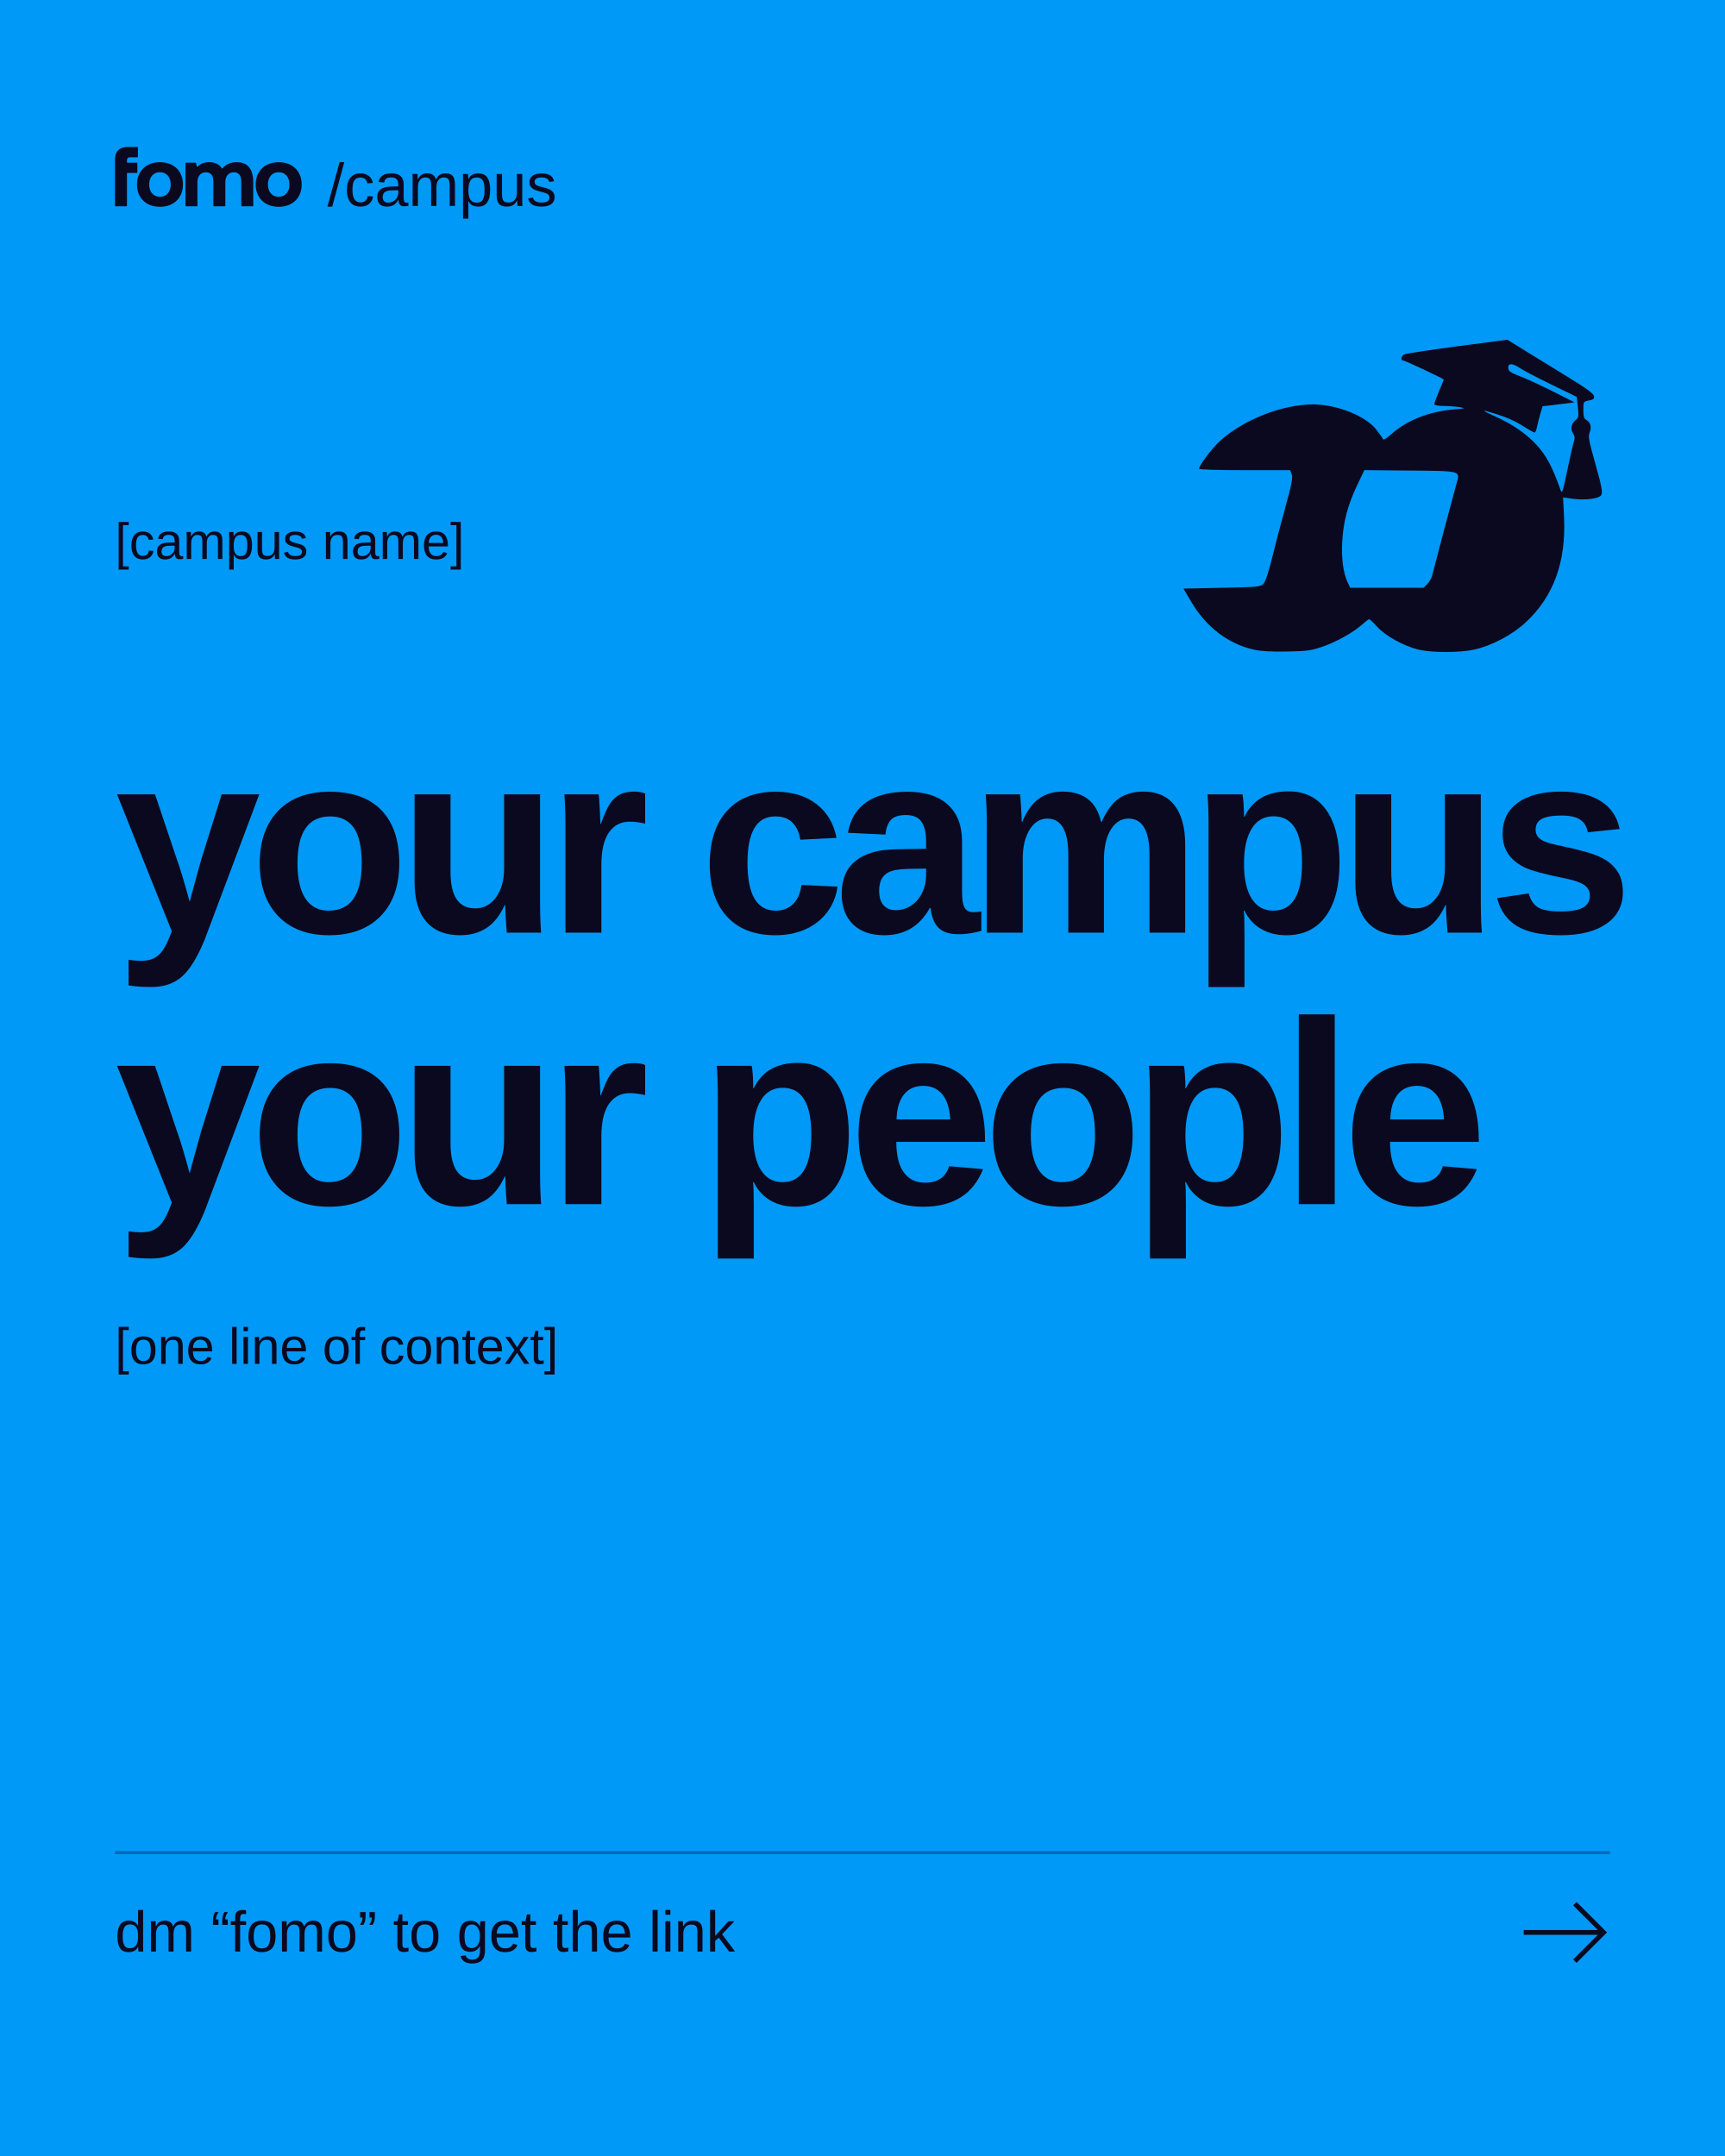
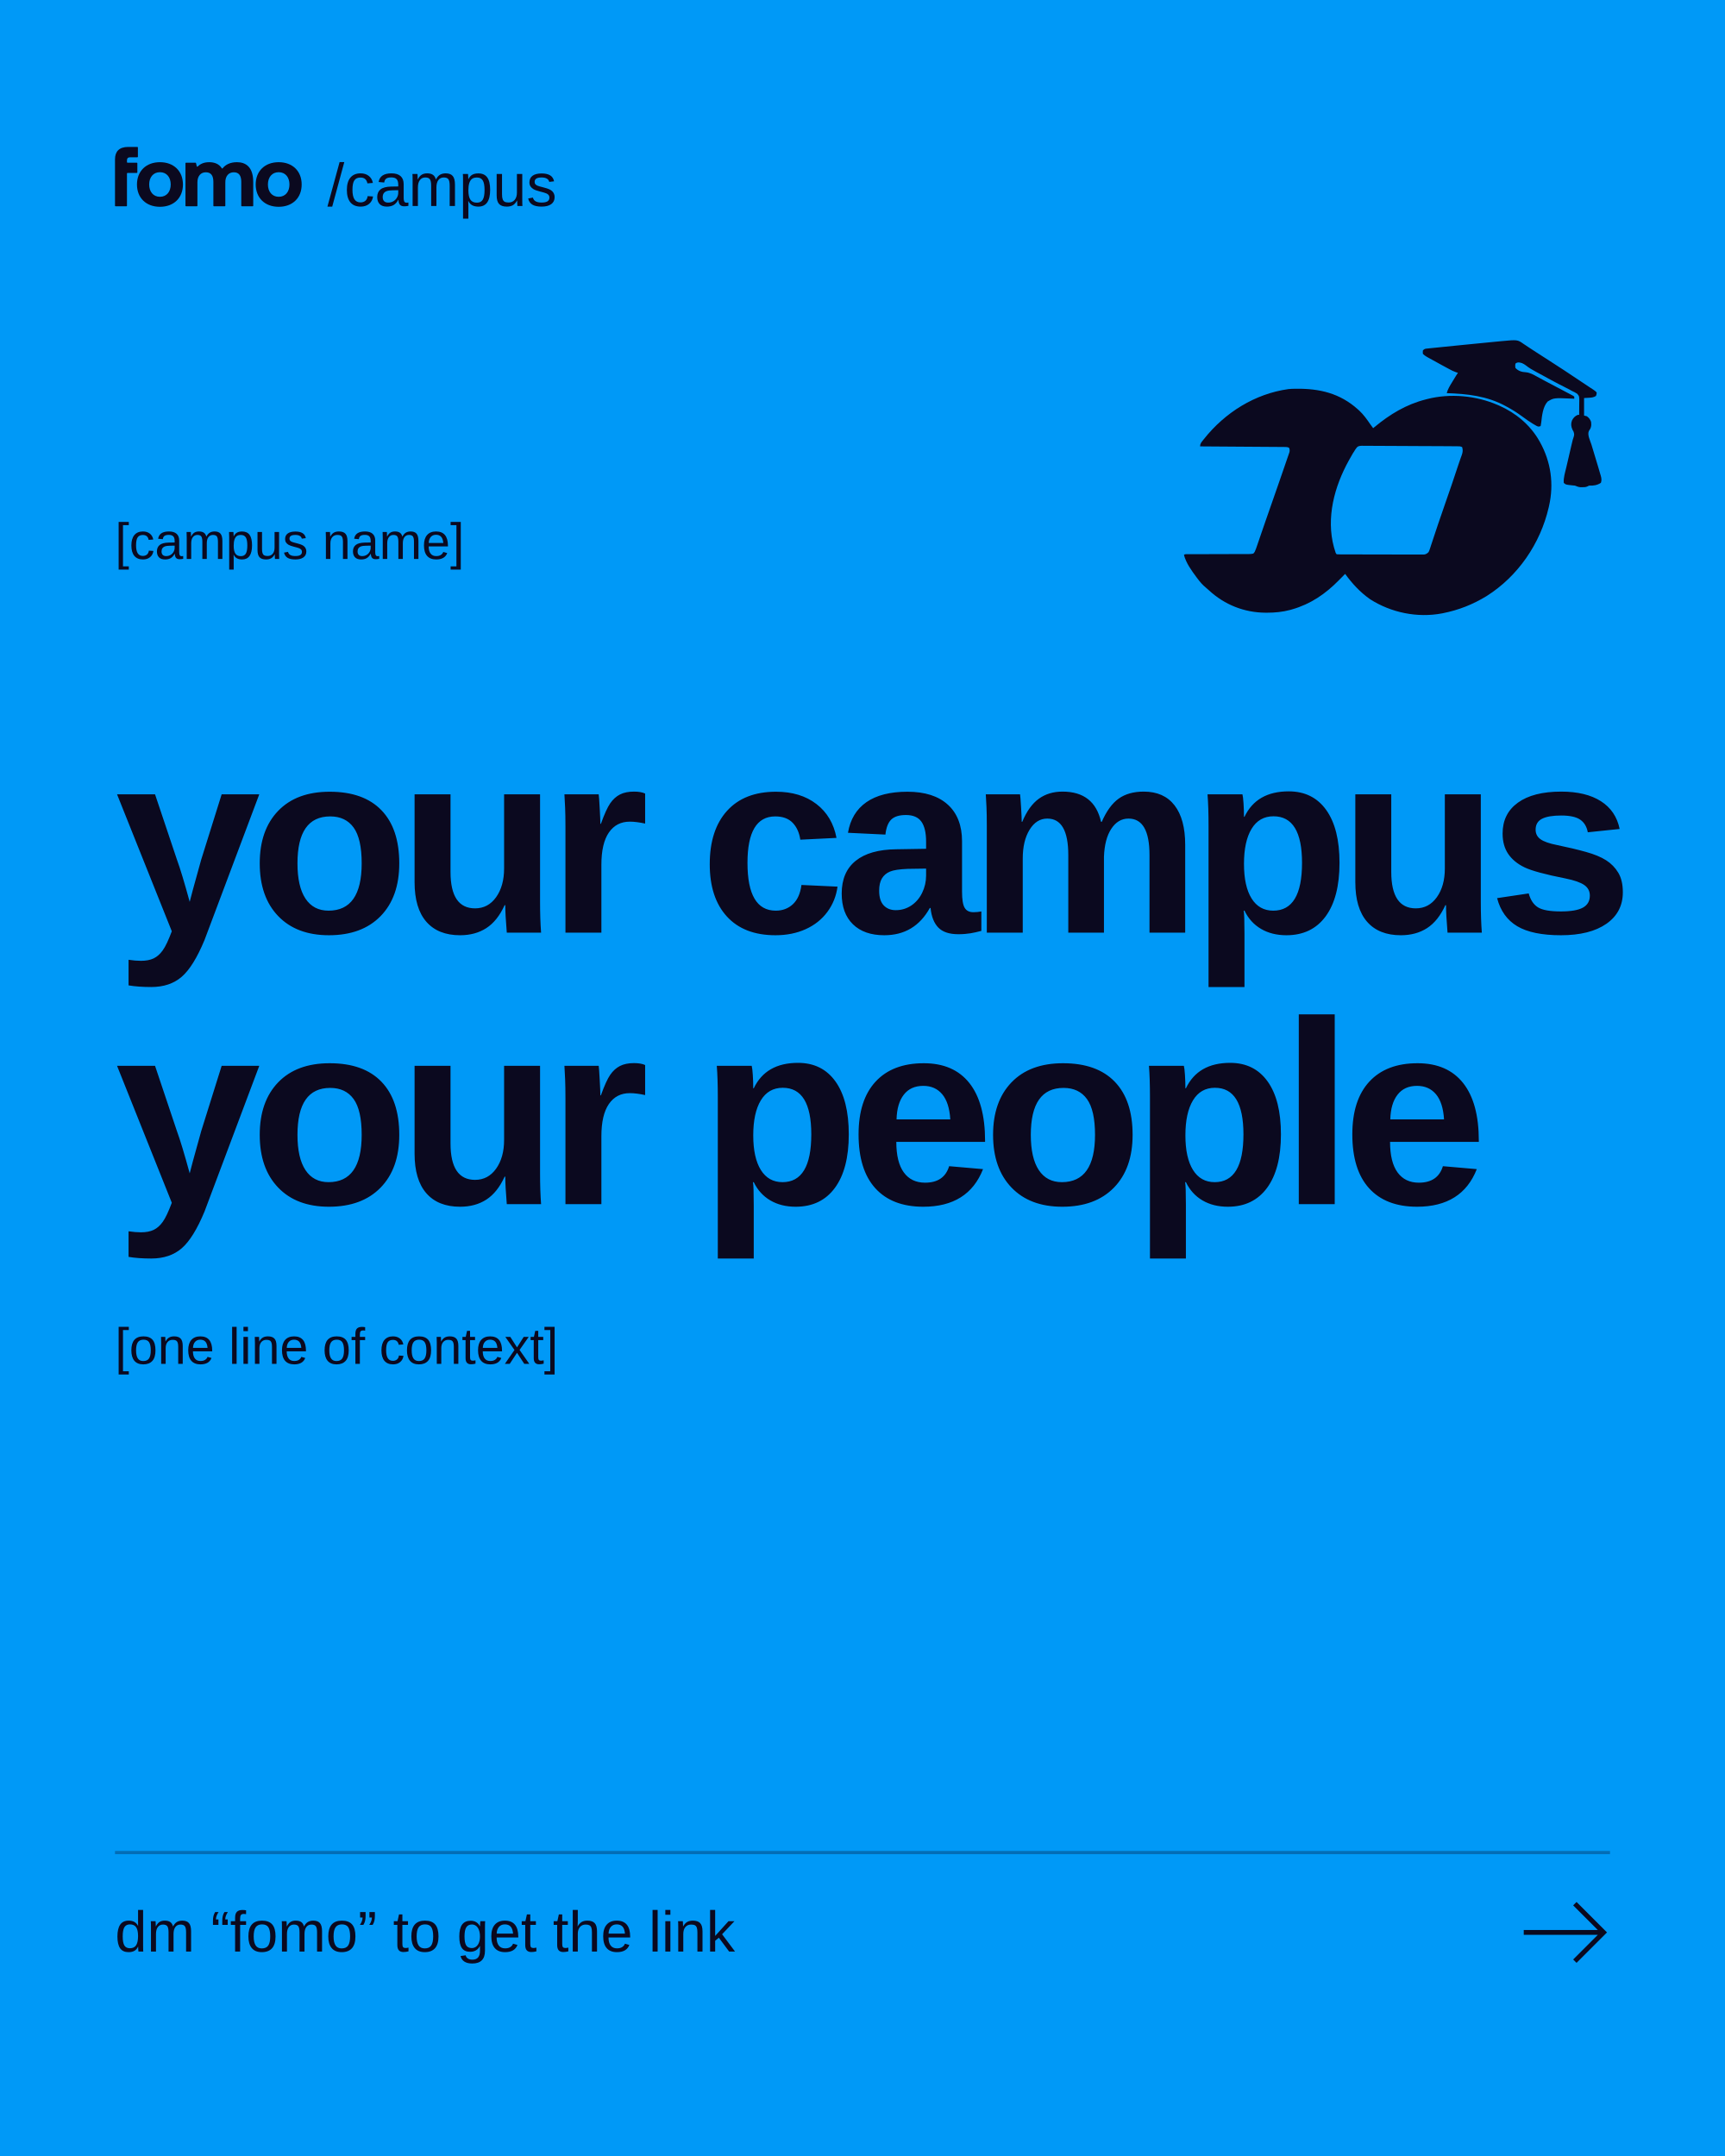
<svg xmlns="http://www.w3.org/2000/svg" xmlns:xlink="http://www.w3.org/1999/xlink" width="1080" height="1350" viewBox="0 0 1080 1350" role="img" aria-labelledby="title description">
  <defs>
    <style>text{font-family:Aeonik,Arial,sans-serif} .headline{font-size:164px;font-weight:700;letter-spacing:-7px} .label{font-size:32px;font-weight:500} .context{font-size:32px;font-weight:400}</style>
-     <symbol id="fomo-campus-mark" viewBox="0 0 277 209">
-       <path fill="currentColor" fill-rule="evenodd" d="M50.000,202.454 C33.705,198.818 19.538,188.090 10.253,172.354 L5.029,163.500 L29.489,163.000 C52.331,162.533 54.082,162.366 55.966,160.480 C57.311,159.134 59.166,153.631 61.529,143.980 C63.479,136.016 67.321,121.352 70.067,111.393 C74.100,96.764 74.866,92.778 74.054,90.643 L73.050,88.000 L44.025,88.000 C28.061,88.000 15.000,87.620 15.000,87.155 C15.000,84.902 23.310,73.879 28.577,69.146 C43.517,55.719 68.036,46.109 87.500,46.052 C102.601,46.008 121.019,53.288 127.932,62.034 C130.068,64.735 132.006,67.518 132.239,68.217 C132.507,69.020 134.620,67.729 137.974,64.713 C147.433,56.208 162.121,50.459 177.500,49.241 C184.793,48.664 185.146,48.542 181.500,47.861 C179.300,47.451 174.688,47.089 171.250,47.058 C166.932,47.018 165.008,46.614 165.027,45.750 C165.042,45.062 166.392,41.363 168.027,37.529 C169.662,33.695 171.000,30.400 171.000,30.207 C171.000,29.668 146.162,18.000 145.013,18.000 C143.327,18.000 143.878,15.133 145.750,14.166 C146.713,13.669 161.900,11.356 179.500,9.026 L211.500,4.790 L222.500,11.582 C228.550,15.318 240.925,22.925 250.000,28.486 C262.075,35.887 266.584,39.173 266.812,40.742 C267.067,42.496 266.477,43.008 263.562,43.554 C260.006,44.221 260.000,44.232 260.000,49.576 C260.000,53.844 260.392,55.139 261.932,55.964 C264.577,57.379 265.412,60.590 264.014,63.967 C263.006,66.401 263.472,69.011 267.423,83.051 C272.488,101.050 272.805,103.499 270.250,104.866 C267.154,106.523 259.669,107.120 253.291,106.219 L247.082,105.342 L247.691,118.089 C249.045,146.383 241.051,168.416 223.477,184.828 C214.722,193.004 201.645,199.940 190.303,202.424 C181.154,204.427 163.526,204.448 155.114,202.465 C145.752,200.258 133.808,193.693 128.583,187.881 C126.169,185.197 123.868,183.000 123.468,183.000 C123.069,183.000 121.062,184.519 119.007,186.375 C113.386,191.453 102.467,197.553 93.500,200.625 C86.454,203.039 83.772,203.397 71.000,203.635 C61.080,203.819 54.447,203.446 50.000,202.454 Z M160.505,160.586 C161.832,159.258 163.208,156.896 163.563,155.336 C164.261,152.261 177.252,103.223 179.227,96.207 C181.451,88.309 182.304,88.537 149.321,88.235 L120.360,87.970 L115.721,97.735 C109.729,110.347 106.933,121.000 106.271,133.746 C105.708,144.571 106.940,153.710 109.760,159.622 L111.370,163.000 L134.731,163.000 L158.091,163.000 L160.505,160.586 Z M250.034,86.896 C251.680,78.978 253.459,71.229 253.988,69.675 C254.713,67.543 254.566,66.268 253.391,64.474 C251.558,61.676 252.287,58.234 255.204,55.922 C256.976,54.518 257.119,53.620 256.495,47.800 L255.794,41.256 L239.647,33.406 C230.766,29.089 221.572,24.264 219.216,22.684 C214.490,19.516 211.678,19.728 212.180,23.213 C212.430,24.953 214.020,26.003 219.500,28.049 C223.350,29.486 232.777,33.823 240.449,37.688 L254.398,44.713 L249.949,45.317 C247.502,45.649 242.915,46.215 239.755,46.575 L234.009,47.229 L232.535,52.193 C231.725,54.923 230.772,58.697 230.419,60.579 C230.066,62.460 229.386,64.000 228.908,64.000 C228.430,64.000 225.645,62.468 222.718,60.597 C216.518,56.630 211.811,54.499 203.500,51.895 C194.387,49.040 194.604,49.632 204.245,53.924 C214.738,58.595 224.093,65.085 230.327,72.018 C236.619,79.017 240.381,86.148 245.558,100.893 C246.418,103.343 246.979,101.588 250.034,86.896 Z" />
+     <symbol id="fomo-campus-mark" viewBox="0 0 620 415">
+       <g fill="currentColor" fill-rule="evenodd">
+         <path d="M0 0 C0.381 0.25 0.381 0.25 2.306 1.515 C3.878 2.55 5.442 3.598 6.998 4.657 C9.732 6.515 12.509 8.298 15.292 10.079 C17.399 11.43 19.495 12.796 21.59 14.164 C24.88 16.307 28.187 18.422 31.504 20.523 C49.106 31.686 66.441 43.242 83.757 54.843 C87.17 57.13 90.585 59.413 94.013 61.676 C94.574 62.047 95.136 62.418 95.714 62.8 C97.17 63.763 98.628 64.722 100.087 65.682 C102.25 67.187 102.25 67.187 104.25 69.188 C104.125 71.688 104.125 71.688 103.25 74.188 C99.92 76.466 96.412 76.605 92.5 76.812 C91.469 76.874 91.469 76.874 86.25 77.188 C86.25 85.438 86.25 93.688 86.25 102.188 C87.57 102.517 88.89 102.847 90.25 103.188 C93.186 105.388 95.078 107.671 96.25 111.188 C96.961 116.546 96.293 120.019 93.027 124.352 C90.708 129.829 95.015 138.1 96.688 143.375 C99.934 153.769 103.084 164.192 106.126 174.648 C106.582 176.211 107.043 177.773 107.508 179.334 C108.163 181.539 108.804 183.747 109.441 185.957 C109.64 186.614 109.838 187.272 110.043 187.949 C111.102 191.689 111.539 194.473 110.25 198.188 C104.979 201.712 99.412 202.434 93.25 202.188 C92.944 202.349 92.944 202.349 91.395 203.164 C88.732 204.435 86.752 204.454 83.812 204.438 C82.886 204.443 81.959 204.448 81.004 204.453 C78.072 204.17 75.954 203.315 73.25 202.188 C71.039 201.879 71.039 201.879 68.875 201.75 C59.926 200.789 59.926 200.789 57.25 198.188 C56.676 190.935 59.254 183.051 60.902 176.047 C61.166 174.91 61.428 173.773 61.691 172.635 C62.238 170.271 62.788 167.908 63.343 165.546 C64.049 162.533 64.748 159.518 65.444 156.502 C66.114 153.6 66.79 150.698 67.465 147.797 C67.589 147.259 67.589 147.259 68.219 144.539 C70.17 136.237 70.17 136.237 71.436 132.618 C72.439 129.624 72.221 128.175 71.25 125.188 C70.734 124.259 70.219 123.331 69.688 122.375 C67.648 117.853 67.231 113.939 68.977 109.227 C71.014 105.3 73.119 103.036 77.25 101.188 C77.91 101.188 78.57 101.188 79.25 101.188 C79.33 97.308 79.35 93.434 79.317 89.554 C79.314 88.237 79.327 86.92 79.356 85.603 C79.581 74.805 79.581 74.805 76.586 71.166 C74.22 69.539 71.868 68.365 69.25 67.188 C67.39 66.189 65.532 65.186 63.676 64.18 C62.166 63.406 60.657 62.632 59.143 61.865 C56.393 60.469 53.652 59.054 50.91 57.641 C50.353 57.354 49.796 57.067 49.223 56.772 C41.778 52.927 34.443 48.882 27.102 44.844 C24.172 43.233 21.236 41.643 18.273 40.094 C12.833 37.246 7.855 34.277 3.02 30.48 C-0.601 27.835 -4.037 26.039 -8.625 26.438 C-10.75 27.188 -10.75 27.188 -11.75 28.188 C-12.125 31 -12.125 31 -11.75 34.188 C-7.513 38.673 -2.735 40.104 3.273 40.398 C9.259 41.042 13.924 43.743 19.125 46.625 C20.657 47.45 22.189 48.275 23.722 49.099 C25.262 49.929 26.798 50.767 28.334 51.605 C31.714 53.44 35.119 55.223 38.531 56.998 C41.6 58.598 44.657 60.22 47.714 61.844 C50.058 63.086 52.407 64.318 54.756 65.549 C57.322 66.898 59.879 68.263 62.438 69.625 C62.925 69.879 62.925 69.879 65.395 71.166 C66.289 71.646 67.184 72.126 68.105 72.621 C68.906 73.044 69.707 73.468 70.532 73.904 C71.099 74.328 71.666 74.751 72.25 75.188 C72.25 76.177 72.25 77.168 72.25 78.188 C71.151 78.125 70.052 78.063 68.92 77.999 C43.085 76.883 43.085 76.883 34.25 82.188 C27.439 89.664 26.212 102.172 25.144 111.841 C24.906 113.925 24.906 113.925 24.25 117.188 C21.25 118.188 21.25 118.188 18.527 116.992 C17.406 116.363 16.294 115.718 15.188 115.062 C14.58 114.71 13.972 114.357 13.346 113.994 C8.089 110.861 3.173 107.315 -1.75 103.688 C-9.148 98.237 -16.625 93.466 -24.75 89.188 C-25.316 88.881 -25.883 88.575 -26.466 88.259 C-52.526 74.198 -80.598 71.188 -109.75 70.188 C-108.162 64.183 -104.98 59.26 -101.75 54 C-101.203 53.098 -100.657 52.197 -100.094 51.268 C-95.861 44.3 -95.861 44.3 -93.75 41.188 C-94.612 40.923 -95.473 40.659 -96.361 40.387 C-99.744 39.256 -102.842 37.695 -105.969 35.992 C-106.545 35.683 -107.121 35.375 -107.714 35.056 C-109.562 34.063 -111.406 33.063 -113.25 32.062 C-114.516 31.379 -115.782 30.696 -117.048 30.013 C-123.518 26.517 -129.979 23.004 -136.375 19.375 C-136.646 19.222 -136.646 19.222 -138.018 18.447 C-140.228 17.172 -141.932 16.005 -143.75 14.188 C-144 11.688 -144 11.688 -143.75 9.188 C-141.368 6.806 -140.56 6.841 -137.29 6.505 C-136.35 6.404 -135.41 6.303 -134.442 6.199 C-133.924 6.148 -133.924 6.148 -131.301 5.891 C-130.209 5.776 -129.117 5.662 -127.991 5.545 C-124.98 5.23 -121.968 4.927 -118.955 4.627 C-116.426 4.374 -113.899 4.115 -111.371 3.855 C-103.213 3.02 -95.052 2.208 -86.891 1.4 C-84.737 1.186 -82.584 0.972 -80.43 0.757 C-71.143 -0.17 -61.855 -1.084 -52.566 -1.986 C-50.513 -2.186 -48.46 -2.388 -46.408 -2.591 C-43.148 -2.912 -39.887 -3.226 -36.627 -3.536 C-34.875 -3.703 -33.123 -3.877 -31.372 -4.051 C-8.751 -6.169 -8.751 -6.169 0 0 Z " fill="currentColor" transform="translate(496.75,16.8125)" id="graduation-cap" />
+         <path d="M0 0 C0.334 -0.005 0.334 -0.005 2.026 -0.03 C35.306 -0.419 64.488 6.477 89.801 29.238 C90.184 29.581 90.184 29.581 92.125 31.312 C98.284 37.128 102.994 43.789 107.761 50.741 C109.059 52.61 110.417 54.431 111.801 56.238 C112.456 55.693 113.11 55.148 113.785 54.586 C135.692 36.436 158.906 22.309 186.801 15.238 C187.536 15.044 188.272 14.849 189.029 14.648 C222.008 6.26 258.766 9.745 289.801 23.238 C290.489 23.536 291.178 23.833 291.887 24.14 C315.49 34.578 335.991 51.705 348.801 74.238 C349.161 74.872 349.521 75.506 349.893 76.159 C365.526 104.281 369.958 135.83 362.801 167.238 C362.629 167.999 362.458 168.76 362.281 169.544 C350.348 221.049 318.521 267.61 273.594 295.941 C254.204 307.791 234.057 315.773 211.801 320.238 C211.502 320.298 211.502 320.298 209.992 320.602 C174.894 327.278 137.487 319.563 107.488 300.426 C93.103 290.303 82.155 278.326 71.801 264.238 C68.857 267.165 65.943 270.117 63.051 273.094 C43.793 292.806 22.475 307.371 -4.262 314.988 C-4.609 315.088 -4.609 315.088 -6.369 315.591 C-17.371 318.551 -28.393 319.631 -39.762 319.613 C-40.365 319.613 -40.969 319.612 -41.591 319.612 C-72.15 319.486 -100.351 308.257 -122.715 287.512 C-124.06 286.281 -125.416 285.061 -126.829 283.909 C-131.425 280.147 -135.019 276.047 -138.574 271.301 C-138.854 270.931 -138.854 270.931 -140.267 269.058 C-147.312 259.582 -155.16 248.829 -158.199 237.238 C-157.199 236.238 -157.199 236.238 -155.554 236.114 C-155.195 236.114 -155.195 236.114 -153.379 236.114 C-152.557 236.111 -151.735 236.109 -150.889 236.106 C-149.981 236.108 -149.073 236.11 -148.137 236.112 C-147.662 236.111 -147.662 236.111 -145.255 236.107 C-143.182 236.103 -141.109 236.101 -139.036 236.1 C-134.637 236.097 -130.239 236.075 -125.84 236.055 C-117.64 236.017 -109.441 235.985 -101.241 235.988 C-95.547 235.99 -89.853 235.965 -84.159 235.926 C-81.984 235.915 -79.81 235.914 -77.635 235.922 C-74.596 235.931 -71.559 235.91 -68.52 235.882 C-67.616 235.892 -66.712 235.902 -65.781 235.913 C-63.48 235.874 -61.431 235.795 -59.199 235.238 C-57.222 232.975 -57.222 232.975 -56.199 230.238 C-56.049 229.877 -56.049 229.877 -55.287 228.046 C-55.034 227.307 -54.781 226.568 -54.52 225.807 C-54.225 224.954 -53.929 224.101 -53.625 223.222 C-53.313 222.303 -53.001 221.384 -52.68 220.438 C-52.345 219.467 -52.01 218.496 -51.665 217.495 C-50.567 214.307 -49.477 211.116 -48.387 207.926 C-47.618 205.689 -46.848 203.452 -46.078 201.216 C-45.688 200.085 -45.299 198.955 -44.91 197.824 C-44.717 197.263 -44.523 196.703 -44.324 196.125 C-43.737 194.417 -43.149 192.708 -42.562 191 C-39.445 181.928 -36.273 172.877 -33.085 163.829 C-30.438 156.305 -27.818 148.772 -25.199 141.238 C-25.01 140.693 -25.01 140.693 -24.05 137.935 C-21.733 131.275 -19.426 124.611 -17.137 117.941 C-16.101 114.925 -15.062 111.911 -14.015 108.9 C-12.847 105.543 -11.696 102.18 -10.547 98.816 C-10.192 97.805 -9.838 96.793 -9.473 95.751 C-9.315 95.284 -9.315 95.284 -8.516 92.923 C-8.236 92.111 -7.956 91.299 -7.668 90.462 C-7.144 87.979 -7.261 86.586 -8.199 84.238 C-10.694 82.991 -12.393 83.1 -15.185 83.08 C-16.24 83.07 -17.294 83.06 -18.381 83.05 C-19.554 83.044 -20.727 83.039 -21.901 83.033 C-23.133 83.023 -24.364 83.013 -25.596 83.003 C-28.945 82.976 -32.294 82.955 -35.643 82.935 C-39.141 82.913 -42.639 82.886 -46.137 82.859 C-52.764 82.809 -59.39 82.764 -66.016 82.721 C-73.559 82.672 -81.102 82.617 -88.645 82.561 C-104.163 82.447 -119.681 82.341 -135.199 82.238 C-135.199 78.256 -133.316 76.355 -130.949 73.363 C-130.725 73.077 -130.725 73.077 -129.591 71.629 C-99.67 33.987 -57.047 7.132 -9.063 0.45 C-6.043 0.107 -3.037 0.037 0 0 Z M85.796 87.473 C85.467 88.055 85.139 88.638 84.801 89.238 C84.204 90.127 83.608 91.016 82.993 91.931 C81.328 94.816 79.668 97.702 78.051 100.613 C77.748 101.154 77.446 101.696 77.135 102.253 C56.446 139.508 44.401 184.136 55.855 226.273 C58.318 234.756 58.318 234.756 59.801 236.238 C61.436 236.341 63.077 236.373 64.716 236.379 C65.248 236.382 65.248 236.382 67.94 236.396 C69.13 236.397 70.319 236.398 71.509 236.399 C72.754 236.404 73.999 236.409 75.244 236.414 C78.634 236.428 82.025 236.434 85.415 236.438 C87.533 236.441 89.65 236.446 91.767 236.45 C98.388 236.464 105.009 236.473 111.629 236.477 C119.278 236.482 126.927 236.499 134.576 236.528 C140.483 236.55 146.39 236.56 152.298 236.561 C155.828 236.562 159.358 236.568 162.889 236.586 C166.21 236.602 169.532 236.605 172.854 236.596 C174.073 236.595 175.292 236.599 176.511 236.609 C178.175 236.622 179.84 236.614 181.505 236.606 C181.971 236.607 181.971 236.607 184.328 236.61 C187.274 236.167 188.63 235.243 190.801 233.238 C191.826 231.269 191.826 231.269 192.577 228.99 C192.87 228.127 193.162 227.263 193.463 226.373 C193.766 225.431 194.07 224.49 194.383 223.52 C194.714 222.531 195.045 221.542 195.385 220.524 C196.286 217.828 197.174 215.128 198.058 212.427 C198.991 209.588 199.939 206.754 200.887 203.919 C201.273 202.767 201.658 201.614 202.044 200.462 C202.235 199.888 202.427 199.315 202.624 198.725 C203.21 196.972 203.793 195.219 204.377 193.465 C207.713 183.444 211.177 173.469 214.683 163.506 C220.927 145.762 227.018 127.969 232.861 110.088 C233.957 106.744 235.087 103.418 236.28 100.107 C236.399 99.771 236.399 99.771 237.001 98.067 C237.451 96.798 237.911 95.532 238.385 94.271 C239.795 90.248 239.98 87.345 238.801 83.238 C236.124 81.9 234.056 82.094 231.058 82.071 C230.464 82.065 229.871 82.059 229.259 82.053 C227.261 82.035 225.264 82.024 223.267 82.014 C221.838 82.002 220.409 81.991 218.98 81.979 C214.279 81.943 209.579 81.917 204.879 81.895 C204.079 81.891 203.28 81.887 202.456 81.883 C194.917 81.846 187.378 81.815 179.839 81.793 C170.194 81.766 160.549 81.715 150.904 81.633 C144.124 81.577 137.344 81.548 130.563 81.539 C126.512 81.533 122.463 81.515 118.413 81.468 C114.601 81.424 110.79 81.413 106.977 81.428 C105.58 81.428 104.183 81.416 102.786 81.39 C90.014 81.172 90.014 81.172 85.796 87.473 Z " fill="currentColor" transform="translate(170.1992,80.76172)" id="fomo-eyes" />
+       </g>
    </symbol>
    <symbol id="fomo-wordmark" viewBox="0 0 352 113" fill="none">
      <path d="M0.003 23.325C0.003 8.468 7.991 0 24.923 0H42.105C42.675 0 43.134 0.46 43.134 1.029V18.462C43.134 19.031 42.675 19.49 42.105 19.49H28.757C24.443 19.49 22.526 21.408 22.526 25.561V28.685C22.526 29.255 22.985 29.714 23.555 29.714H41.076C41.646 29.714 42.105 30.174 42.105 30.743V48.014C42.105 48.584 41.646 49.043 41.076 49.043H23.555C22.985 49.043 22.526 49.503 22.526 50.072V110.797C22.526 111.366 22.066 111.826 21.497 111.826H1.029C0.46 111.826 0 111.366 0 110.797V23.325H0.003Z" fill="currentColor" />
      <path d="M41.381 70.769C41.381 45.528 58.636 28.757 84.673 28.757C110.711 28.757 127.965 45.531 127.965 70.769C127.965 96.008 110.711 112.782 84.673 112.782C58.636 112.782 41.381 96.008 41.381 70.769ZM104.959 70.769C104.959 57.192 97.291 47.606 84.67 47.606C72.049 47.606 64.384 57.192 64.384 70.769C64.384 84.347 72.052 93.933 84.67 93.933C97.287 93.933 104.959 84.347 104.959 70.769Z" fill="currentColor" />
      <path d="M260.369 65.978V110.796C260.369 111.366 259.909 111.825 259.34 111.825H238.872C238.302 111.825 237.843 111.366 237.843 110.796V65.817C237.843 53.995 233.371 47.767 223.785 47.767C214.199 47.767 207.491 54.794 207.81 67.415V110.796C207.81 111.366 207.35 111.825 206.781 111.825H186.313C185.744 111.825 185.284 111.366 185.284 110.796V65.817C185.284 53.995 180.812 47.767 171.065 47.767C161.318 47.767 155.251 55.117 155.251 66.616V110.796C155.251 111.366 154.792 111.825 154.222 111.825H133.754C133.185 111.825 132.725 111.366 132.725 110.796V30.746C132.725 30.177 133.185 29.717 133.754 29.717H151.571C152.044 29.717 152.456 30.039 152.569 30.495L154.088 36.58C154.246 37.211 155.028 37.447 155.501 37.002C160.183 32.615 166.476 28.757 177.451 28.757C186.961 28.757 195.882 31.703 201.246 40.284C201.565 40.791 202.281 40.836 202.652 40.362C208.307 33.136 217.317 28.757 229.687 28.757C245.662 28.757 260.358 37.063 260.358 65.978H260.369Z" fill="currentColor" />
      <path d="M265.029 70.769C265.029 45.528 282.284 28.757 308.321 28.757C334.359 28.757 351.613 45.531 351.613 70.769C351.613 96.008 334.359 112.782 308.321 112.782C282.284 112.782 265.029 96.008 265.029 70.769ZM328.607 70.769C328.607 57.192 320.939 47.606 308.318 47.606C295.697 47.606 288.032 57.192 288.032 70.769C288.032 84.347 295.7 93.933 308.318 93.933C320.935 93.933 328.607 84.347 328.607 70.769Z" fill="currentColor" />
    </symbol>
  </defs>
  <g id="background">
    <rect width="1080" height="1350" fill="#0099F7" />
  </g>
  <g id="brand" color="#0B091F">
    <use href="#fomo-wordmark" xlink:href="#fomo-wordmark" x="72" y="92" width="117" height="37.560" />
    <text x="205" y="129" fill="#0B091F" font-size="38" font-weight="500">/campus</text>
-     <use href="#fomo-campus-mark" xlink:href="#fomo-campus-mark" x="736" y="208" width="272" height="205.227" />
+     <use href="#fomo-campus-mark" xlink:href="#fomo-campus-mark" x="736" y="208" width="272" height="182.065" />
  </g>
  <g id="editable-message">
    <text x="72" y="350" class="label" fill="#0B091F">[campus name]</text>
    <text x="72" y="584" class="headline" fill="#0B091F">your campus</text>
    <text x="72" y="754" class="headline" fill="#0B091F">your people</text>
    <text x="72" y="854" class="context" fill="#0B091F">[one line of context]</text>
  </g>
  <g id="editable-call-to-action">
    <path d="M72 1160 H1008" stroke="#0B091F" stroke-opacity=".3" stroke-width="2" />
    <text x="72" y="1222" fill="#0B091F" font-size="36" font-weight="500">dm “fomo” to get the link</text>
    <path d="M954 1210 H1004 M986 1192 L1004 1210 L986 1228" fill="none" stroke="#0B091F" stroke-width="3" />
  </g>
</svg>
